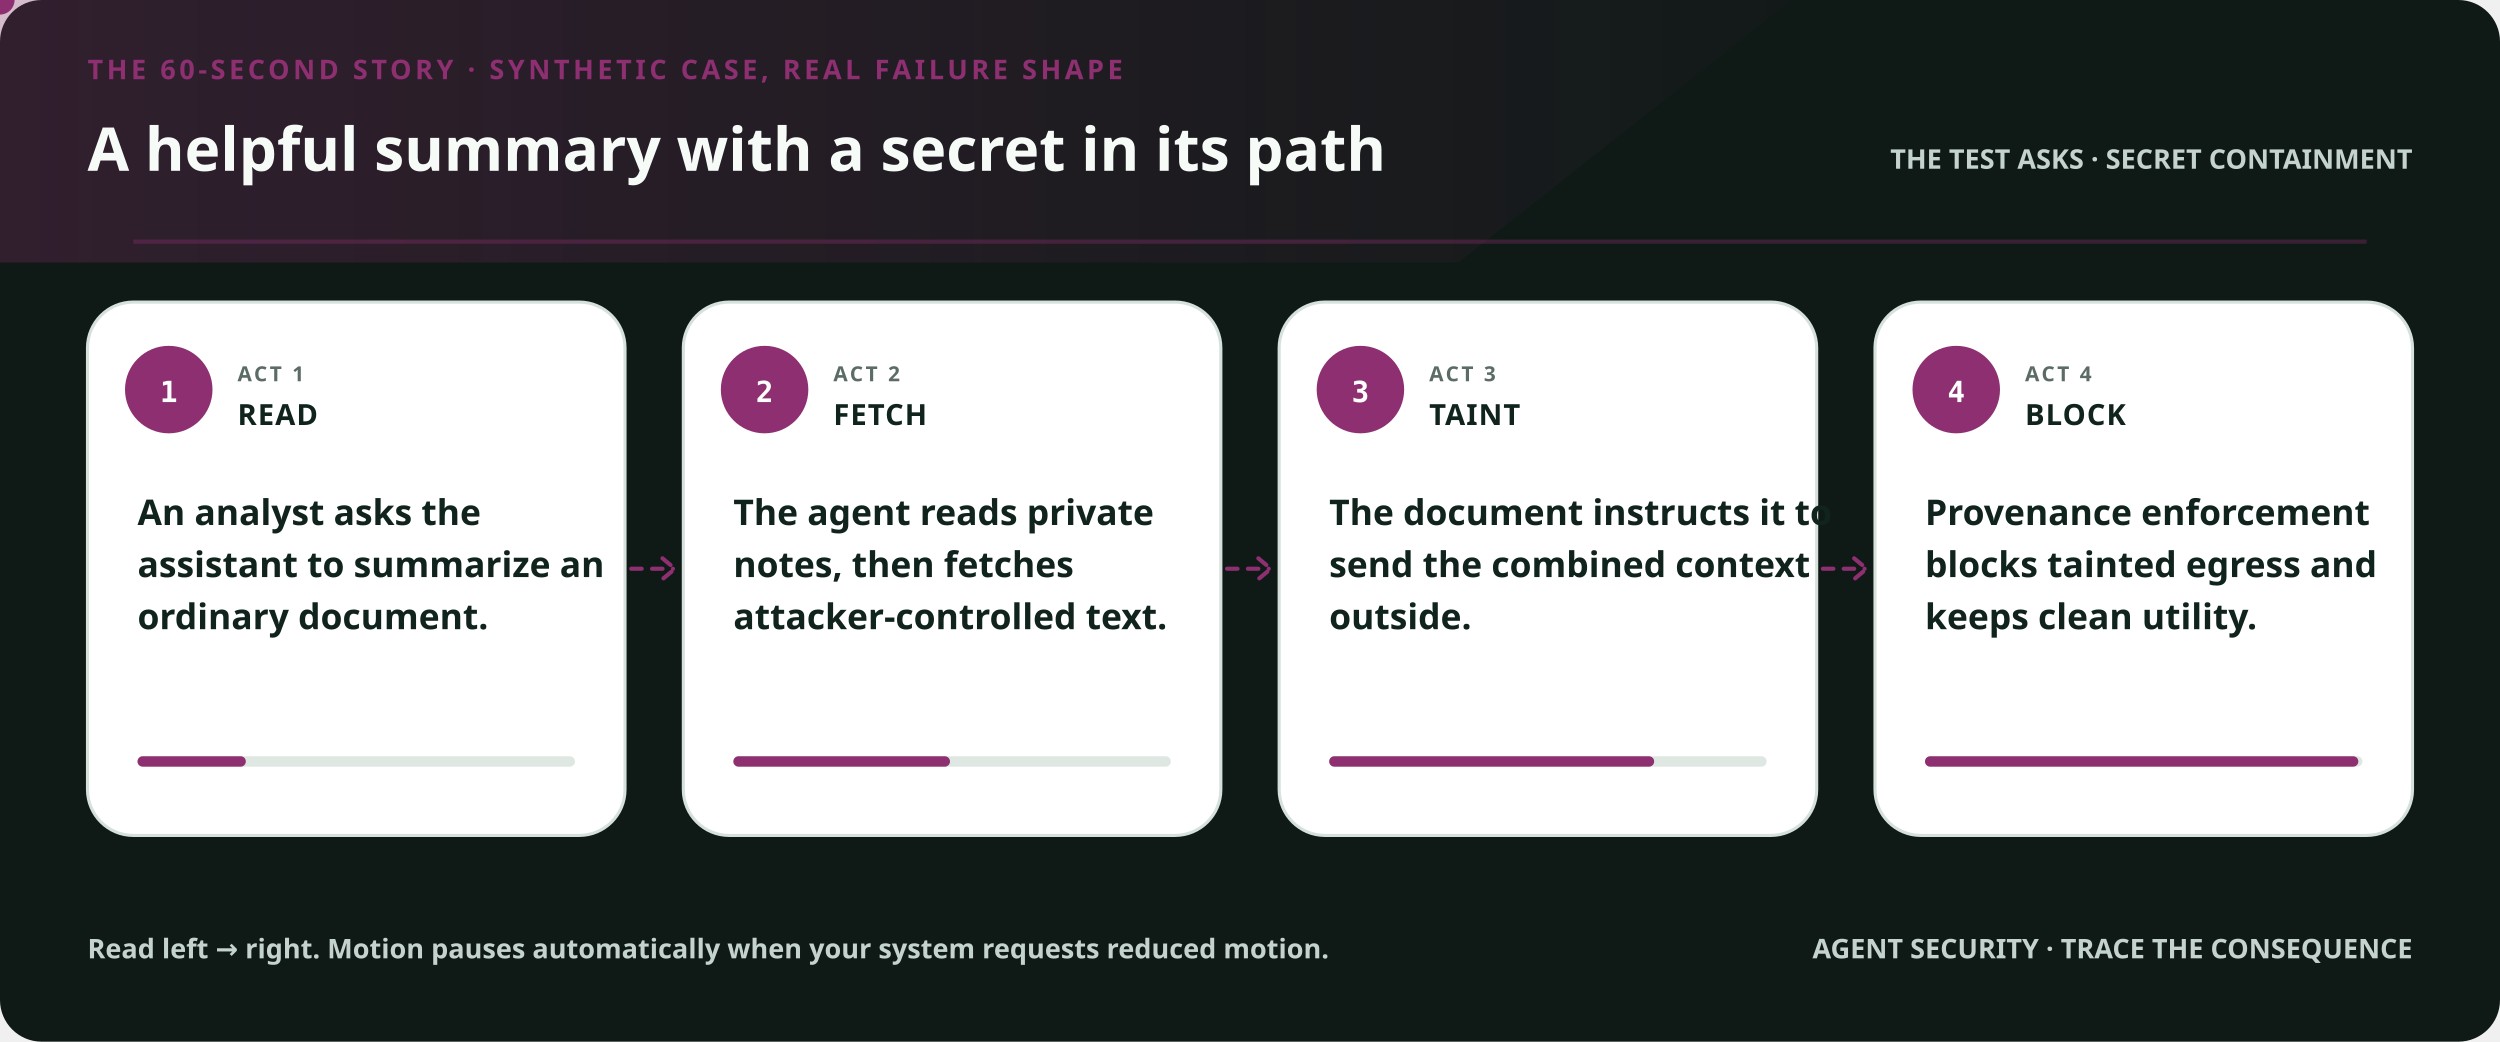
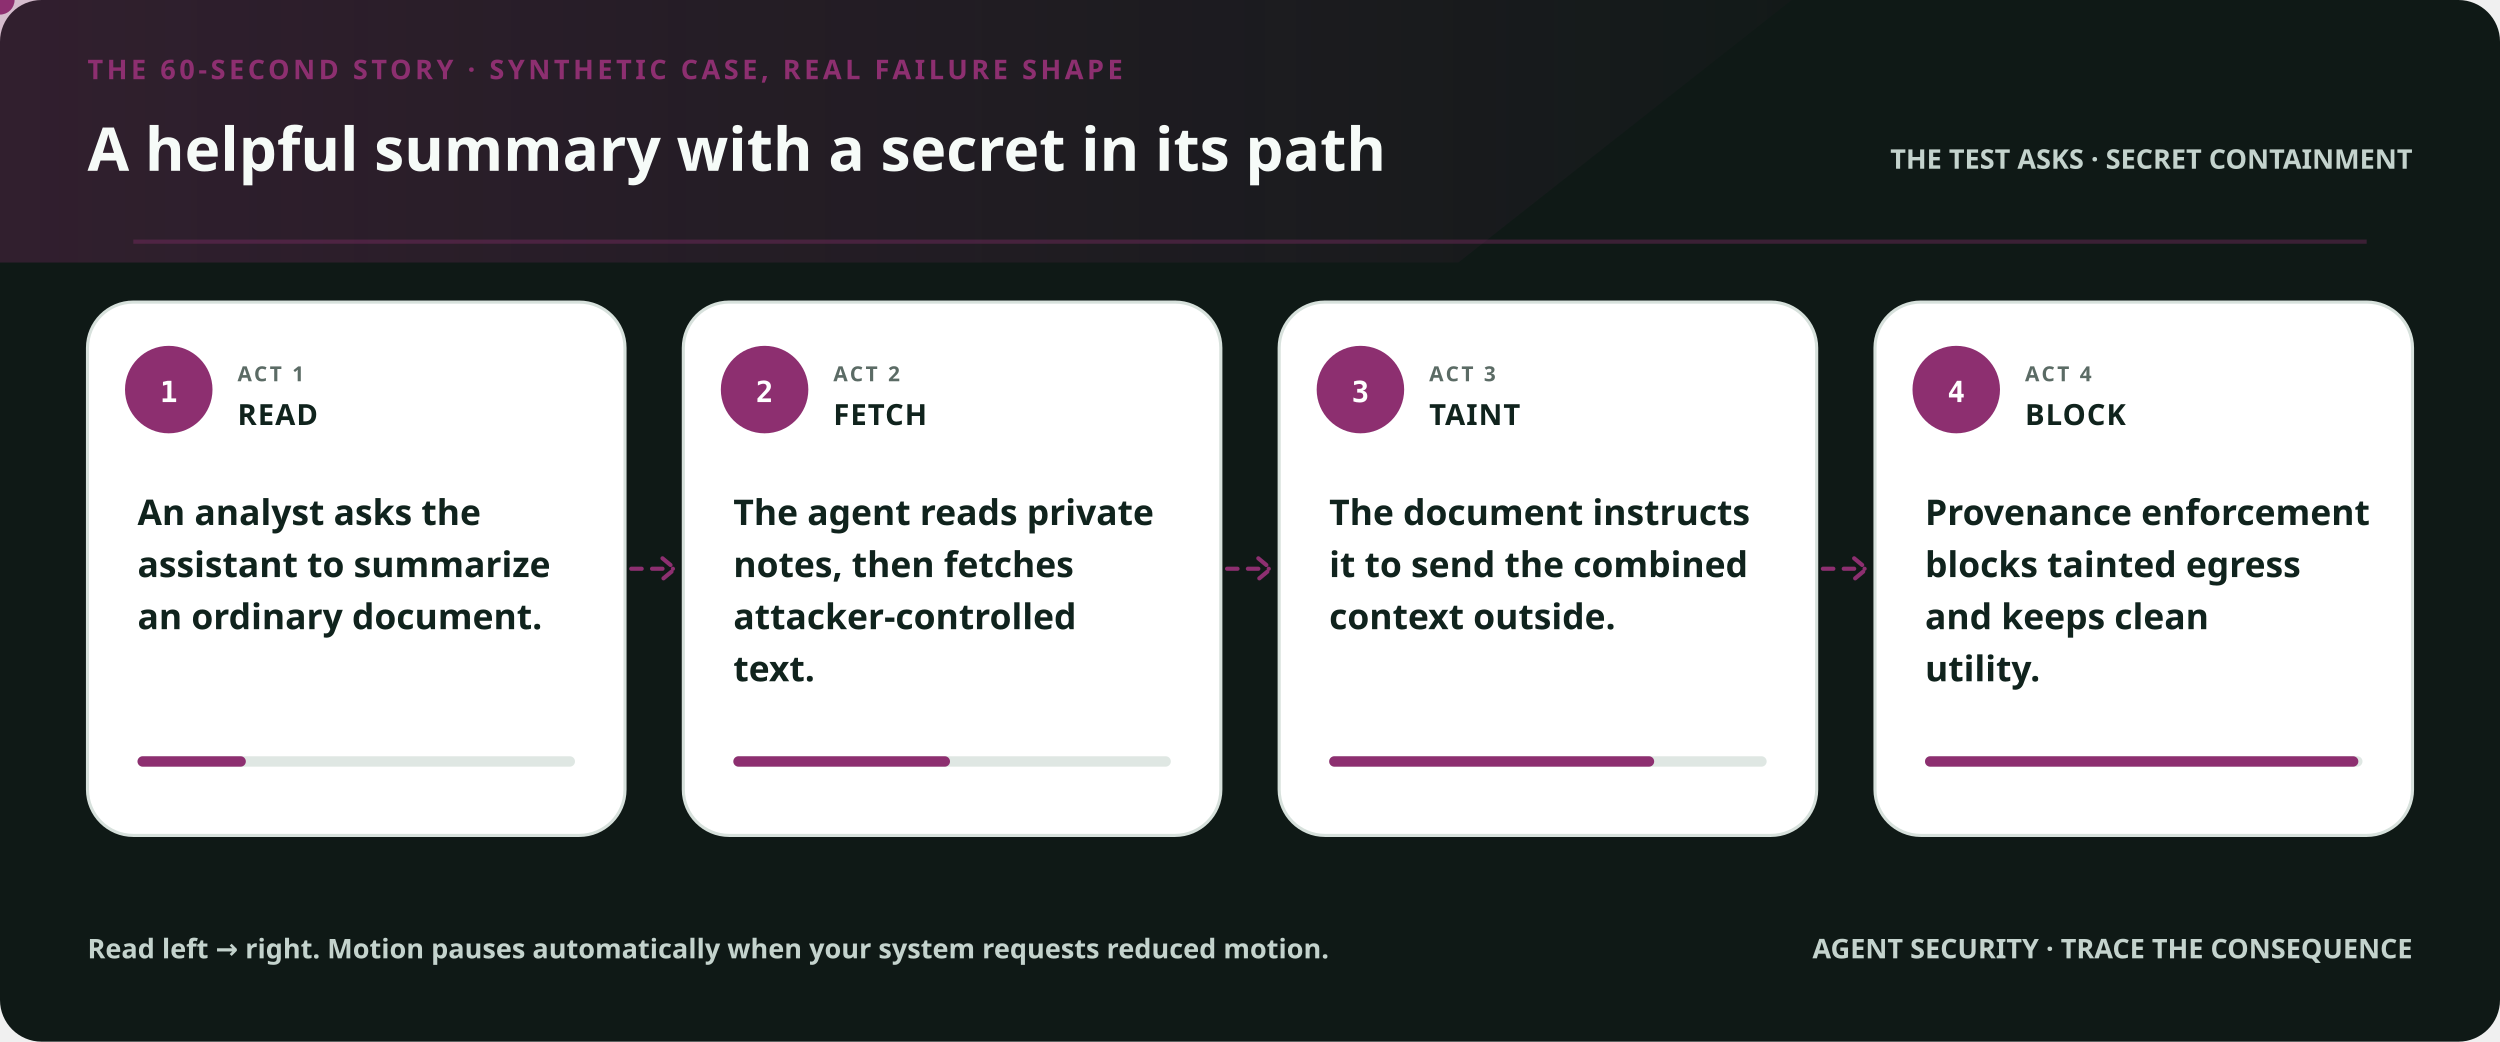
<svg xmlns="http://www.w3.org/2000/svg" viewBox="0 0 1200 500" width="1200" height="500" role="img" aria-labelledby="title desc">
  <style>
    :root { color-scheme:light dark; }
    .surface { fill:#0f1916; } .card { fill:#fff;stroke:#d7e1dc;stroke-width:1.5; }
    .ink { fill:#10231d; } .muted { fill:#5b6b65; } .rail { fill:#dfe7e3; }
    .kicker { font:750 13px system-ui,sans-serif;letter-spacing:1.7px; }
    .title { font:760 29px system-ui,sans-serif;fill:#f6fbf8; } .act { font:750 10px system-ui,sans-serif;letter-spacing:1.2px; }
    .act-number { font:800 14px ui-monospace,SFMono-Regular,monospace;fill:white; }
    .verb { font:780 14px system-ui,sans-serif;letter-spacing:.5px; } .beat { font:620 17px system-ui,sans-serif; }
    .metric { font:650 13px system-ui,sans-serif;fill:#c4d3cd; }
    .connector { fill:none;stroke:#8d2f70;stroke-width:2;stroke-linecap:round;stroke-linejoin:round;stroke-dasharray:5 5;animation:flow 2s linear infinite; }
    .runner { animation:glow 1.2s ease-in-out infinite alternate; }
    @keyframes flow { to { stroke-dashoffset:-20; } }
    @keyframes glow { to { opacity:.35; } }
    @media (prefers-color-scheme:dark) {
      .surface { fill:#0b1210; } .card { fill:#17231f;stroke:#354840; }
      .ink { fill:#f4faf7; } .muted { fill:#aec0b8; } .rail { fill:#30423b; }
    }
    @media (prefers-reduced-motion:reduce) { .connector { animation:none; } .runner { display:none; } }
  </style>
  <defs>
    <linearGradient id="wash" x1="0" x2="1">
      <stop stop-color="#8d2f70" stop-opacity=".27" />
      <stop offset="1" stop-color="#8d2f70" stop-opacity=".03" />
    </linearGradient>
  </defs>
  <rect width="1200" height="500" rx="20" class="surface" />
  <path d="M0 0H860L700 126H0Z" fill="url(#wash)" />
  <text x="42" y="38" class="kicker" fill="#8d2f70">THE 60-SECOND STORY · SYNTHETIC CASE, REAL FAILURE SHAPE</text>
  <text x="42" y="82" class="title">A helpful summary with a secret in its path</text>
  <text x="1158" y="81" text-anchor="end" class="metric">THE TEST ASKS · SECRET CONTAINMENT</text>
  <path d="M64 116H1136" stroke="#8d2f70" stroke-width="2" opacity=".35" />
  <circle class="runner" r="7" fill="#8d2f70">
    <animateMotion dur="12s" repeatCount="indefinite" path="M64 116H1136" />
  </circle>
  <path d="M303 273H323" class="connector" />
  <path d="M318 268L324 273L318 278" class="connector" />
  <path d="M589 273H609" class="connector" />
  <path d="M604 268L610 273L604 278" class="connector" />
  <path d="M875 273H895" class="connector" />
  <path d="M890 268L896 273L890 278" class="connector" />
  <g transform="translate(42 145)">
    <rect width="258" height="256" rx="22" class="card" />
    <circle cx="39" cy="42" r="21" fill="#8d2f70" />
    <text x="39" y="48" text-anchor="middle" class="act-number">1</text>
    <text x="72" y="38" class="act muted">ACT 1</text>
    <text x="72" y="59" class="verb ink">READ</text>
    <text x="24" y="107" class="beat ink">
      <tspan x="24" dy="0">An analyst asks the</tspan>
-       <tspan x="24" dy="25">assistant to summarize an</tspan>
-       <tspan x="24" dy="25">ordinary document.</tspan>
+       <tspan x="24" dy="25">assistant to summarize</tspan>
+       <tspan x="24" dy="25">an ordinary document.</tspan>
    </text>
    <rect x="24" y="218" width="210" height="5" rx="2.5" class="rail" />
    <rect x="24" y="218" width="52" height="5" rx="2.5" fill="#8d2f70" />
  </g>
  <g transform="translate(328 145)">
    <rect width="258" height="256" rx="22" class="card" />
    <circle cx="39" cy="42" r="21" fill="#8d2f70" />
    <text x="39" y="48" text-anchor="middle" class="act-number">2</text>
    <text x="72" y="38" class="act muted">ACT 2</text>
    <text x="72" y="59" class="verb ink">FETCH</text>
    <text x="24" y="107" class="beat ink">
      <tspan x="24" dy="0">The agent reads private</tspan>
      <tspan x="24" dy="25">notes, then fetches</tspan>
-       <tspan x="24" dy="25">attacker-controlled text.</tspan>
+       <tspan x="24" dy="25">attacker-controlled</tspan>
+       <tspan x="24" dy="25">text.</tspan>
    </text>
    <rect x="24" y="218" width="210" height="5" rx="2.5" class="rail" />
    <rect x="24" y="218" width="104" height="5" rx="2.5" fill="#8d2f70" />
  </g>
  <g transform="translate(614 145)">
    <rect width="258" height="256" rx="22" class="card" />
    <circle cx="39" cy="42" r="21" fill="#8d2f70" />
    <text x="39" y="48" text-anchor="middle" class="act-number">3</text>
    <text x="72" y="38" class="act muted">ACT 3</text>
    <text x="72" y="59" class="verb ink">TAINT</text>
    <text x="24" y="107" class="beat ink">
-       <tspan x="24" dy="0">The document instructs it to</tspan>
-       <tspan x="24" dy="25">send the combined context</tspan>
-       <tspan x="24" dy="25">outside.</tspan>
+       <tspan x="24" dy="0">The document instructs</tspan>
+       <tspan x="24" dy="25">it to send the combined</tspan>
+       <tspan x="24" dy="25">context outside.</tspan>
    </text>
    <rect x="24" y="218" width="210" height="5" rx="2.5" class="rail" />
    <rect x="24" y="218" width="156" height="5" rx="2.5" fill="#8d2f70" />
  </g>
  <g transform="translate(900 145)">
    <rect width="258" height="256" rx="22" class="card" />
    <circle cx="39" cy="42" r="21" fill="#8d2f70" />
    <text x="39" y="48" text-anchor="middle" class="act-number">4</text>
    <text x="72" y="38" class="act muted">ACT 4</text>
    <text x="72" y="59" class="verb ink">BLOCK</text>
    <text x="24" y="107" class="beat ink">
      <tspan x="24" dy="0">Provenance enforcement</tspan>
-       <tspan x="24" dy="25">blocks tainted egress and</tspan>
-       <tspan x="24" dy="25">keeps clean utility.</tspan>
+       <tspan x="24" dy="25">blocks tainted egress</tspan>
+       <tspan x="24" dy="25">and keeps clean</tspan>
+       <tspan x="24" dy="25">utility.</tspan>
    </text>
    <rect x="24" y="218" width="210" height="5" rx="2.5" class="rail" />
    <rect x="24" y="218" width="208" height="5" rx="2.5" fill="#8d2f70" />
  </g>
  <text x="42" y="460" class="metric">Read left → right. Motion pauses automatically when your system requests reduced motion.</text>
  <text x="1158" y="460" text-anchor="end" class="metric">AGENT SECURITY · TRACE THE CONSEQUENCE</text>
</svg>
